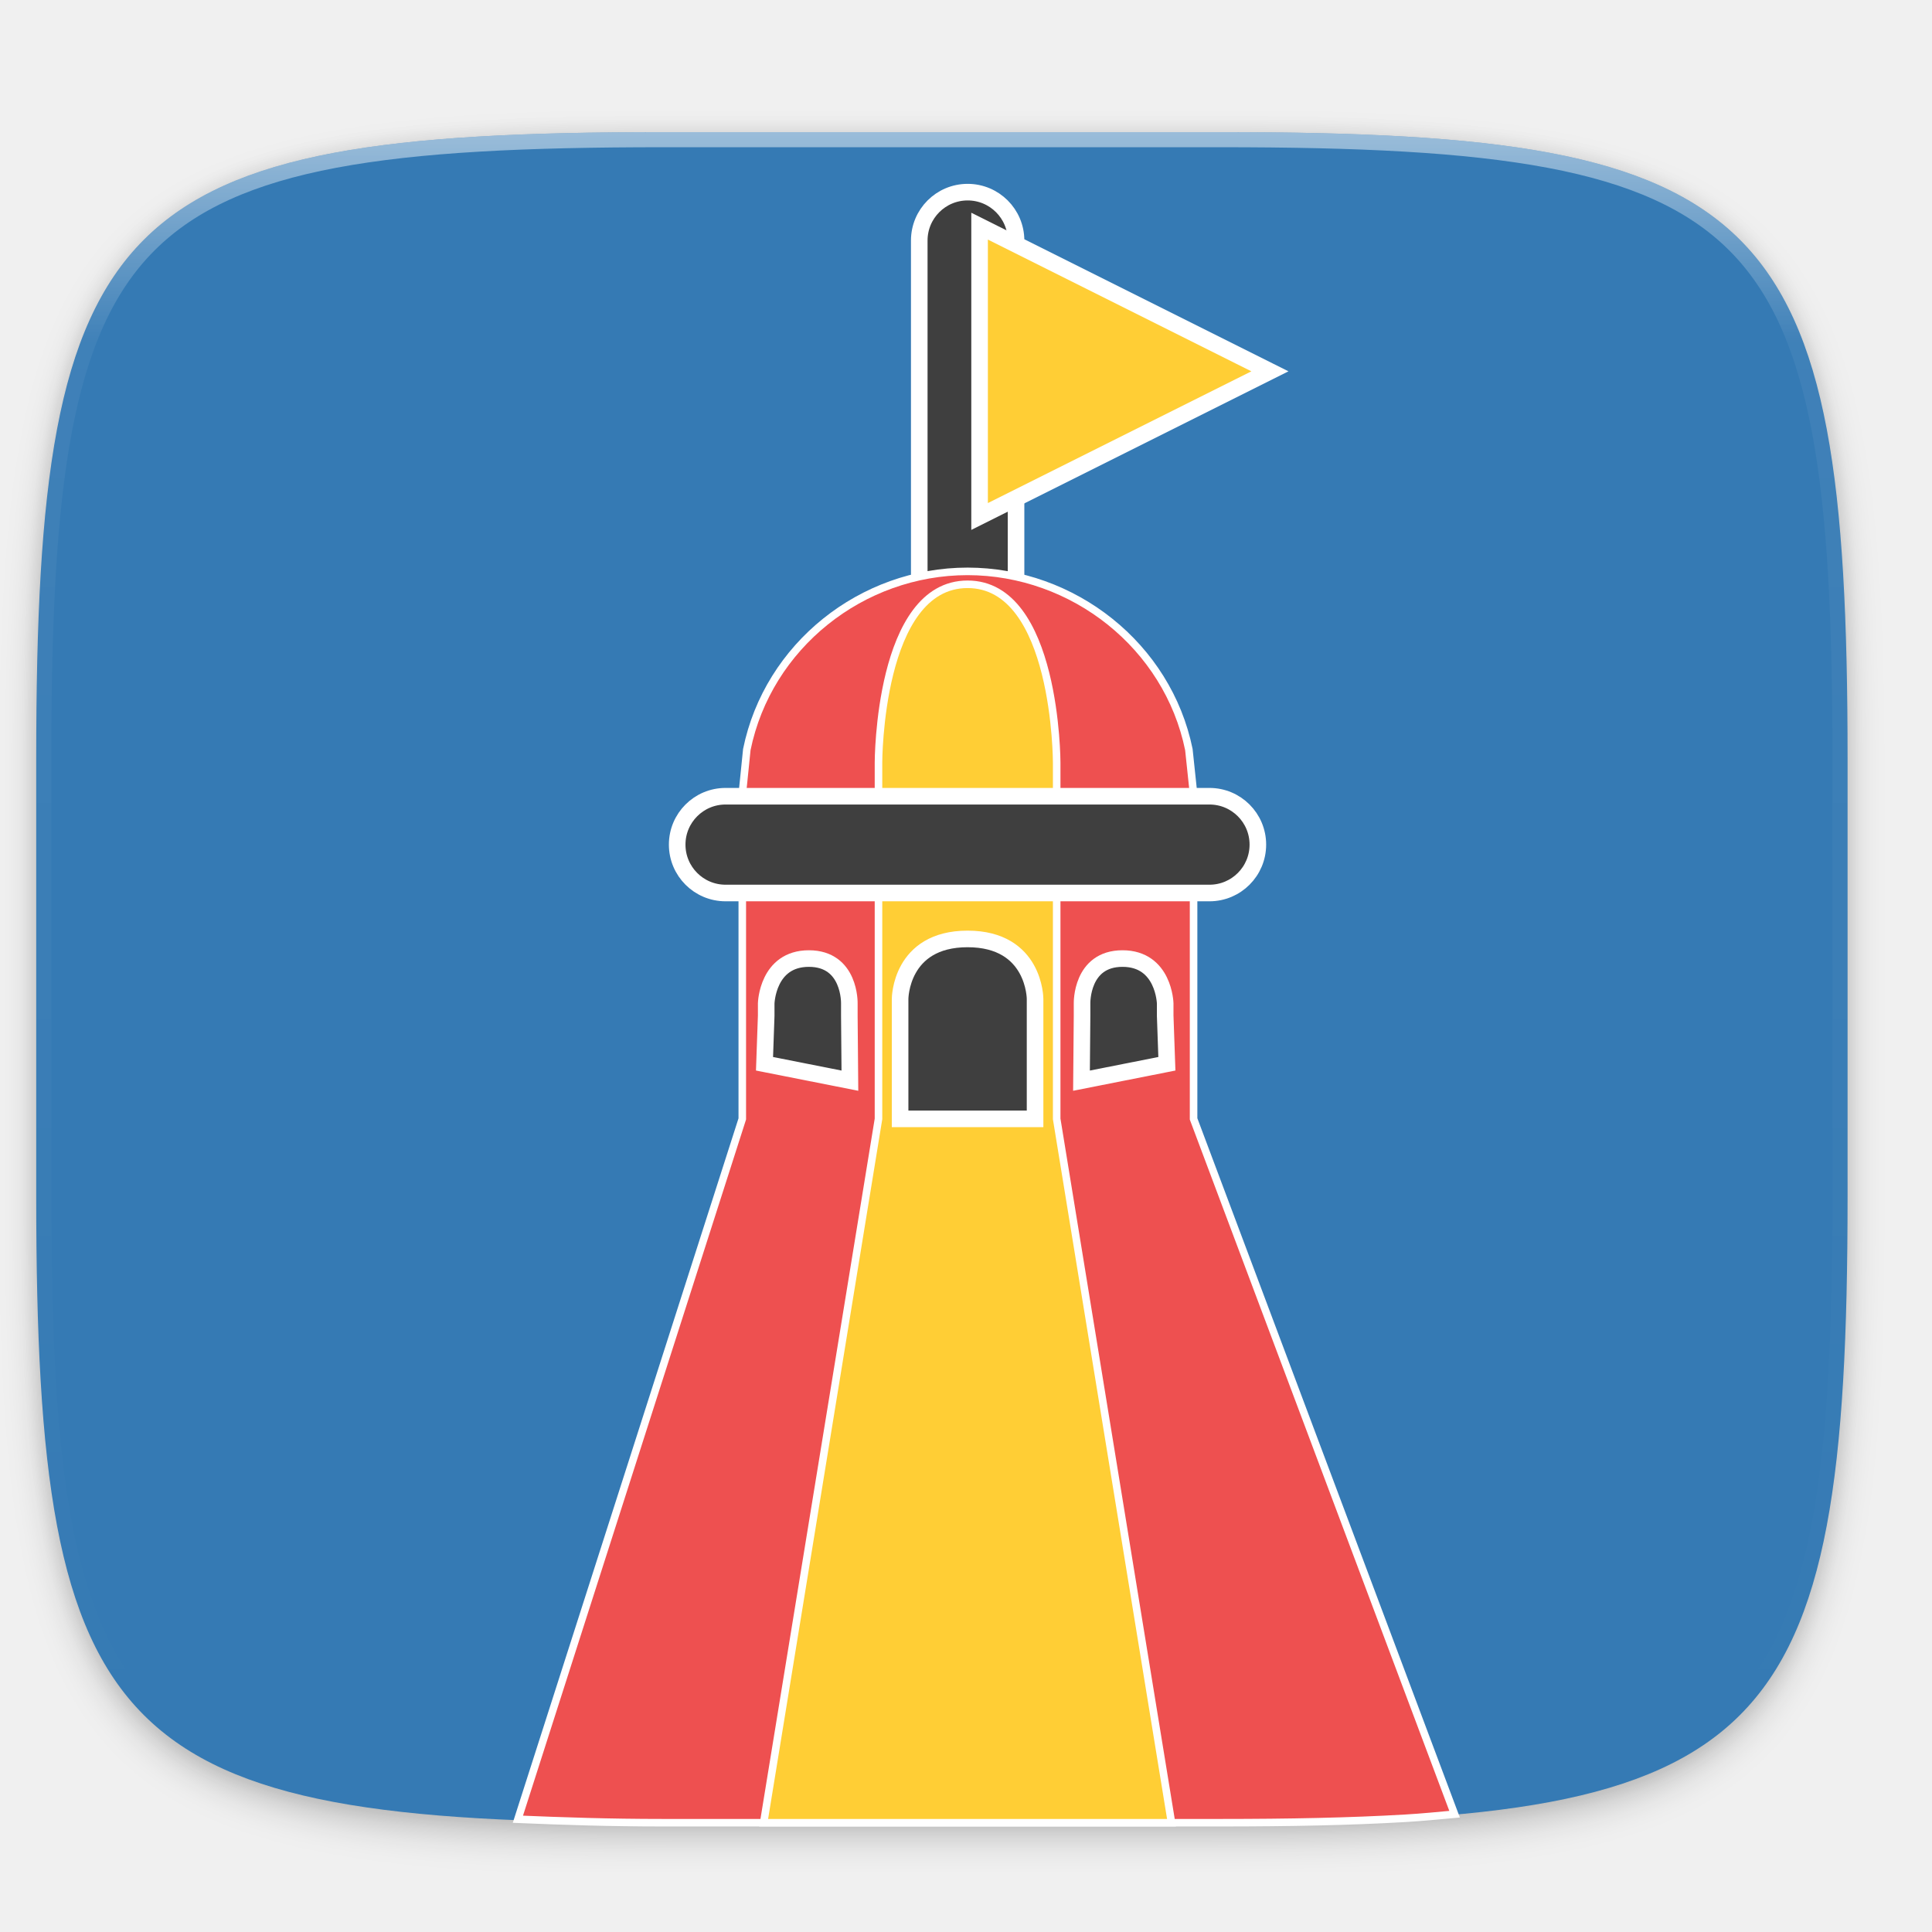
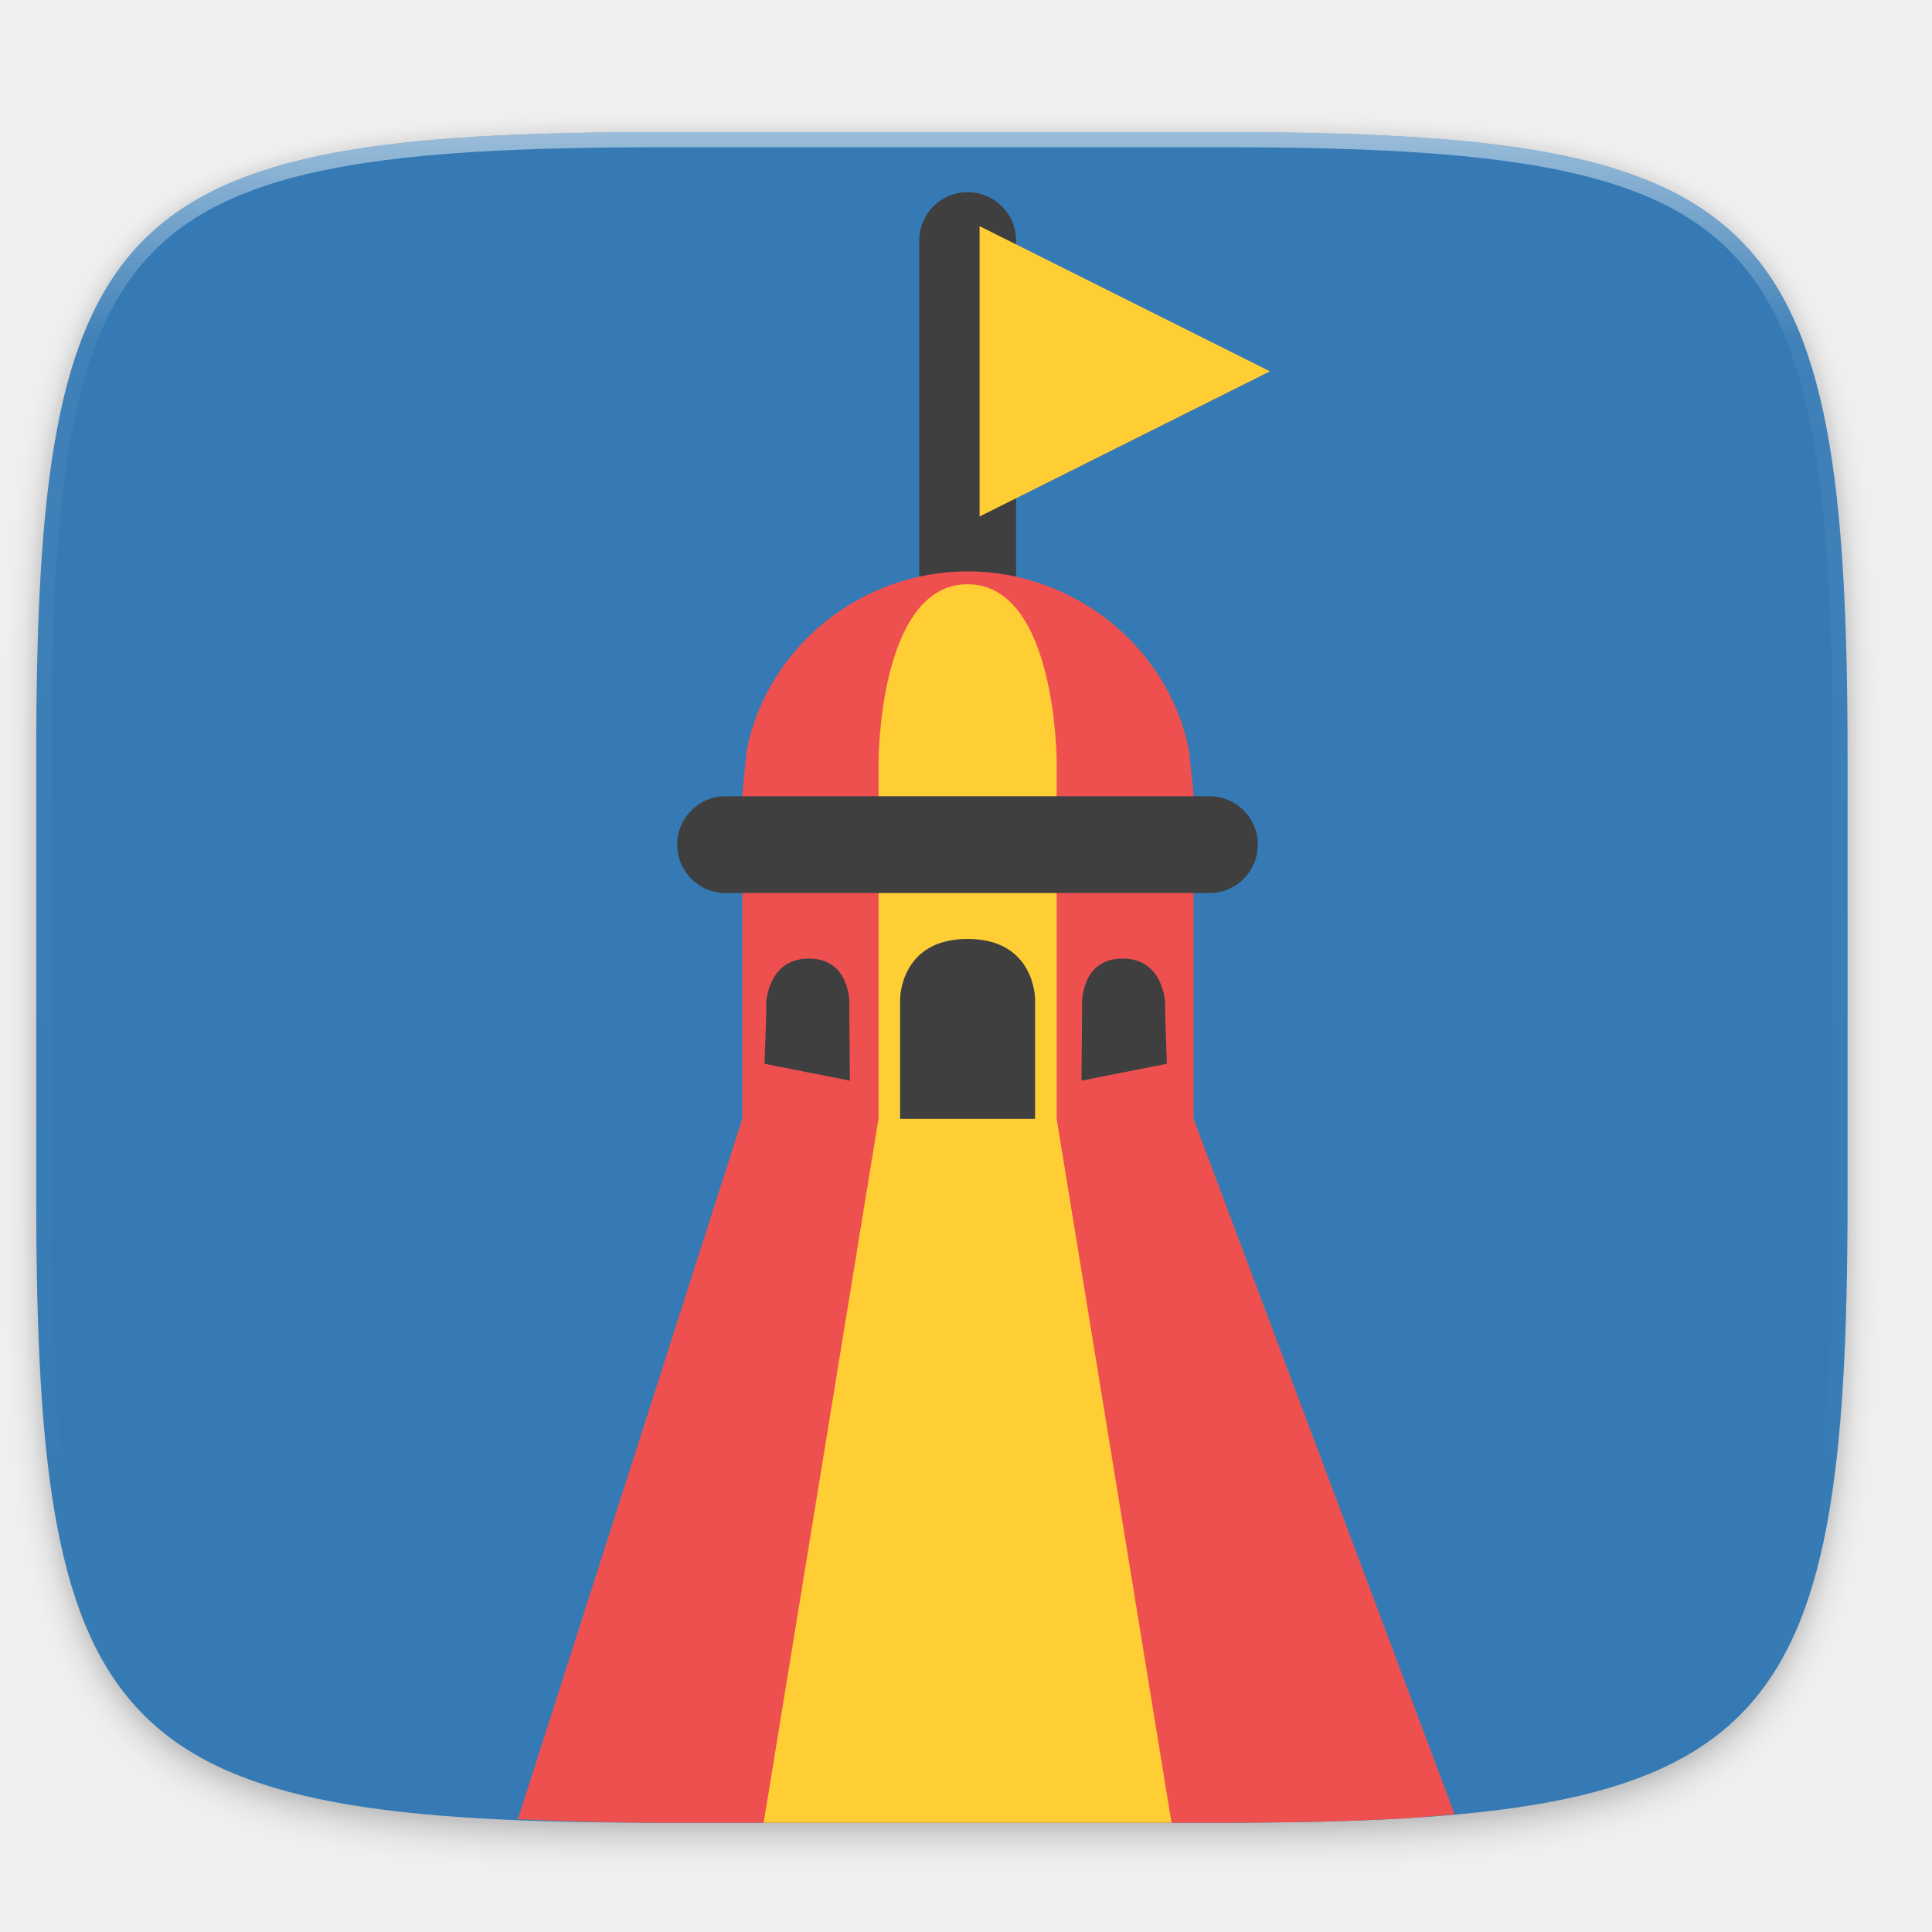
- <svg xmlns="http://www.w3.org/2000/svg" width="256" height="256" version="1.1" viewBox="0 0 67.73 67.73">
-   <defs>
+ <svg xmlns="http://www.w3.org/2000/svg" width="256" height="256" version="1.1" viewBox="0 0 67.73 67.73" id="svg50">
+   <defs id="defs18">
    <linearGradient id="linearGradient1108" x1="296" x2="296" y1="-212" y2="202.4" gradientUnits="userSpaceOnUse">
-       <stop style="stop-color:#ffffff" offset="0" />
-       <stop style="stop-color:#ffffff;stop-opacity:.098" offset=".135" />
-       <stop style="stop-color:#ffffff;stop-opacity:0" offset="1" />
+       <stop style="stop-color:#ffffff" offset="0" id="stop2" />
+       <stop style="stop-color:#ffffff;stop-opacity:.098" offset=".135" id="stop4" />
+       <stop style="stop-color:#ffffff;stop-opacity:0" offset="1" id="stop6" />
    </linearGradient>
    <clipPath id="clipPath1082-3-3675">
-       <path d="M 361.938,-212 C 507.235,-212 528,-191.287 528,-46.125 V 70.125 C 528,215.286 507.235,236 361.938,236 H 214.062 C 68.765,236 48,215.286 48,70.125 V -46.125 C 48,-191.287 68.765,-212 214.062,-212 Z" style="fill:#8c59d9" />
+       <path d="M 361.938,-212 C 507.235,-212 528,-191.287 528,-46.125 V 70.125 C 528,215.286 507.235,236 361.938,236 H 214.062 C 68.765,236 48,215.286 48,70.125 V -46.125 C 48,-191.287 68.765,-212 214.062,-212 Z" style="fill:#8c59d9" id="path9" />
    </clipPath>
    <filter id="filter910" width="1.046" height="1.05" x="-.02" y="-.03" style="color-interpolation-filters:sRGB">
-       <feGaussianBlur stdDeviation="2.32" />
+       <feGaussianBlur stdDeviation="2.32" id="feGaussianBlur12" />
    </filter>
    <filter id="filter4569" width="1.023" height="1.025" x="-.01" y="-.01" style="color-interpolation-filters:sRGB">
-       <feGaussianBlur stdDeviation="1.16" />
+       <feGaussianBlur stdDeviation="1.16" id="feGaussianBlur15" />
    </filter>
  </defs>
-   <g transform="translate(0,-229.2667)">
-     <g transform="matrix(.1297417 0 0 .1297417 3.834482 227.8535)" style="enable-background:new">
-       <path d="m 162.537,3.568 c 72.649,0 83.031,10.357 83.031,82.938 v 58.125 c 0,72.581 -10.383,82.938 -83.031,82.938 H 88.599 C 15.951,227.568 5.568,217.211 5.568,144.631 V 86.506 c 0,-72.581 10.383,-82.938 83.031,-82.938 z" transform="matrix(2.039308,0,0,2.039308,-31.12092,39.32002)" style="opacity:0.1;filter:url(#filter4569)" />
-       <path d="m 162.537,5.568 c 72.649,0 83.031,10.357 83.031,82.938 v 58.125 c 0,72.581 -10.383,82.938 -83.031,82.938 H 88.599 C 15.951,229.568 5.568,219.211 5.568,146.631 V 88.506 c 0,-72.581 10.383,-82.938 83.031,-82.938 z" transform="matrix(2.039308,0,0,2.039308,-31.12092,39.32002)" style="opacity:0.2;filter:url(#filter910)" />
-       <path d="m 300.342,46.596 c 148.153,0 169.326,21.12 169.326,169.135 v 118.535 c 0,148.014 -21.173,169.135 -169.326,169.135 H 149.56 c -148.153,0 -169.326,-21.121 -169.326,-169.135 V 215.731 c 0,-148.015 21.173,-169.135 169.326,-169.135 z" style="fill:#357ab4" />
-       <g transform="matrix(4.481767,0,0,4.481767,11.30679,167.1014)" style="stroke:#ffffff">
-         <rect width="35.009" height="5.835" x="-23.27" y="-52.14" rx="2.917" ry="2.917" transform="rotate(90)" style="fill:#3f3f3f" />
-         <path d="m 69.387,239.971 c 5.988,0.25 12.07,0.461 19.213,0.461 h 73.938 c 9.081,0 17.189,-0.161 24.426,-0.586 2.315,-0.136 4.395,-0.35 6.535,-0.543 l -34.584,-92.127 v -43.033 l -0.623,-5.902 c -2.803,-13.732 -15.303,-23.599 -29.318,-23.611 -14.024,0.002 -26.449,9.871 -29.254,23.611 l -0.6,5.902 v 43.033 z" transform="matrix(0.4550232,0,0,0.4550232,-9.466737,-34.3648)" style="fill:#ee5050" />
-         <path d="m 101.953,240.432 h 54.039 L 140.777,147.176 V 99.953 c 0,0 8.8e-4,-23.611 -11.805,-23.611 -11.806,0 -11.805,23.611 -11.805,23.611 v 47.223 z" transform="matrix(0.4550232,0,0,0.4550232,-9.466737,-34.3648)" style="fill:#ffce35" />
-         <rect width="35.009" height="5.835" x="31.71" y="13.15" rx="2.917" ry="2.917" style="fill:#3f3f3f" />
-         <path d="m 49.219,21.754 c -4.069,0 -4.069,3.616 -4.069,3.616 v 7.233 h 8.137 v -7.233 c 0,0 0,-3.616 -4.069,-3.616 z" style="fill:#3f3f3f" />
-         <path d="m 67.446,-12.467 -8.752,4.376 -8.752,4.376 V -21.219 l 8.752,4.376 z" style="fill:#ffce35" />
-         <path d="m 58.558,22.937 c -2.506,0 -2.438,2.703 -2.438,2.703 v 0.743 l -0.034,3.916 5.148,-1.019 -0.102,-2.897 v -0.743 c 0,0 -0.068,-2.703 -2.574,-2.703 z" style="fill:#3f3f3f" />
-         <path d="m 39.651,22.937 c 2.506,0 2.438,2.703 2.438,2.703 v 0.743 l 0.034,3.916 -5.148,-1.019 0.102,-2.897 v -0.743 c 0,0 0.068,-2.703 2.574,-2.703 z" style="fill:#3f3f3f" />
+   <g transform="translate(0,-229.2667)" id="g48">
+     <g transform="matrix(.1297417 0 0 .1297417 3.834482 227.8535)" style="enable-background:new" id="g46">
+       <path d="m 162.537,3.568 c 72.649,0 83.031,10.357 83.031,82.938 v 58.125 c 0,72.581 -10.383,82.938 -83.031,82.938 H 88.599 C 15.951,227.568 5.568,217.211 5.568,144.631 V 86.506 c 0,-72.581 10.383,-82.938 83.031,-82.938 z" transform="matrix(2.039308,0,0,2.039308,-31.12092,39.32002)" style="opacity:0.1;filter:url(#filter4569)" id="path20" />
+       <path d="m 162.537,5.568 c 72.649,0 83.031,10.357 83.031,82.938 v 58.125 c 0,72.581 -10.383,82.938 -83.031,82.938 H 88.599 C 15.951,229.568 5.568,219.211 5.568,146.631 V 88.506 c 0,-72.581 10.383,-82.938 83.031,-82.938 z" transform="matrix(2.039308,0,0,2.039308,-31.12092,39.32002)" style="opacity:0.2;filter:url(#filter910)" id="path22" />
+       <path d="m 300.342,46.596 c 148.153,0 169.326,21.12 169.326,169.135 v 118.535 c 0,148.014 -21.173,169.135 -169.326,169.135 H 149.56 c -148.153,0 -169.326,-21.121 -169.326,-169.135 V 215.731 c 0,-148.015 21.173,-169.135 169.326,-169.135 z" style="fill:#357ab4" id="path24" />
+       <g transform="matrix(4.481767,0,0,4.481767,11.30679,167.1014)" style="stroke:none" id="g42">
+         <rect width="35.009" height="5.835" x="-23.27" y="-52.14" rx="2.917" ry="2.917" transform="rotate(90)" style="fill:#3f3f3f;stroke:none" id="rect26" />
+         <path d="m 69.387,239.971 c 5.988,0.25 12.07,0.461 19.213,0.461 h 73.938 c 9.081,0 17.189,-0.161 24.426,-0.586 2.315,-0.136 4.395,-0.35 6.535,-0.543 l -34.584,-92.127 v -43.033 l -0.623,-5.902 c -2.803,-13.732 -15.303,-23.599 -29.318,-23.611 -14.024,0.002 -26.449,9.871 -29.254,23.611 l -0.6,5.902 v 43.033 z" transform="matrix(0.4550232,0,0,0.4550232,-9.466737,-34.3648)" style="fill:#ee5050;stroke:none" id="path28" />
+         <path d="m 101.953,240.432 h 54.039 L 140.777,147.176 V 99.953 c 0,0 8.8e-4,-23.611 -11.805,-23.611 -11.806,0 -11.805,23.611 -11.805,23.611 v 47.223 z" transform="matrix(0.4550232,0,0,0.4550232,-9.466737,-34.3648)" style="fill:#ffce35;stroke:none" id="path30" />
+         <rect width="35.009" height="5.835" x="31.71" y="13.15" rx="2.917" ry="2.917" style="fill:#3f3f3f;stroke:none" id="rect32" />
+         <path d="m 49.219,21.754 c -4.069,0 -4.069,3.616 -4.069,3.616 v 7.233 h 8.137 v -7.233 c 0,0 0,-3.616 -4.069,-3.616 z" style="fill:#3f3f3f;stroke:none" id="path34" />
+         <path d="m 67.446,-12.467 -8.752,4.376 -8.752,4.376 V -21.219 l 8.752,4.376 z" style="fill:#ffce35;stroke:none" id="path36" />
+         <path d="m 58.558,22.937 c -2.506,0 -2.438,2.703 -2.438,2.703 v 0.743 l -0.034,3.916 5.148,-1.019 -0.102,-2.897 v -0.743 c 0,0 -0.068,-2.703 -2.574,-2.703 z" style="fill:#3f3f3f;stroke:none" id="path38" />
+         <path d="m 39.651,22.937 c 2.506,0 2.438,2.703 2.438,2.703 v 0.743 l 0.034,3.916 -5.148,-1.019 0.102,-2.897 v -0.743 c 0,0 0.068,-2.703 2.574,-2.703 z" style="fill:#3f3f3f;stroke:none" id="path40" />
      </g>
-       <path d="M 361.938,-212 C 507.235,-212 528,-191.287 528,-46.125 V 70.125 C 528,215.286 507.235,236 361.938,236 H 214.062 C 68.765,236 48,215.286 48,70.125 V -46.125 C 48,-191.287 68.765,-212 214.062,-212 Z" clip-path="url(#clipPath1082-3-3675)" transform="matrix(1.019654,0,0,1.019654,-68.70945,262.7629)" style="opacity:0.5;fill:none;stroke:url(#linearGradient1108);stroke-width:8;stroke-linecap:round;stroke-linejoin:round" />
+       <path d="M 361.938,-212 C 507.235,-212 528,-191.287 528,-46.125 V 70.125 C 528,215.286 507.235,236 361.938,236 H 214.062 C 68.765,236 48,215.286 48,70.125 V -46.125 C 48,-191.287 68.765,-212 214.062,-212 Z" clip-path="url(#clipPath1082-3-3675)" transform="matrix(1.019654,0,0,1.019654,-68.70945,262.7629)" style="opacity:0.5;fill:none;stroke:url(#linearGradient1108);stroke-width:8;stroke-linecap:round;stroke-linejoin:round" id="path44" />
    </g>
  </g>
</svg>
